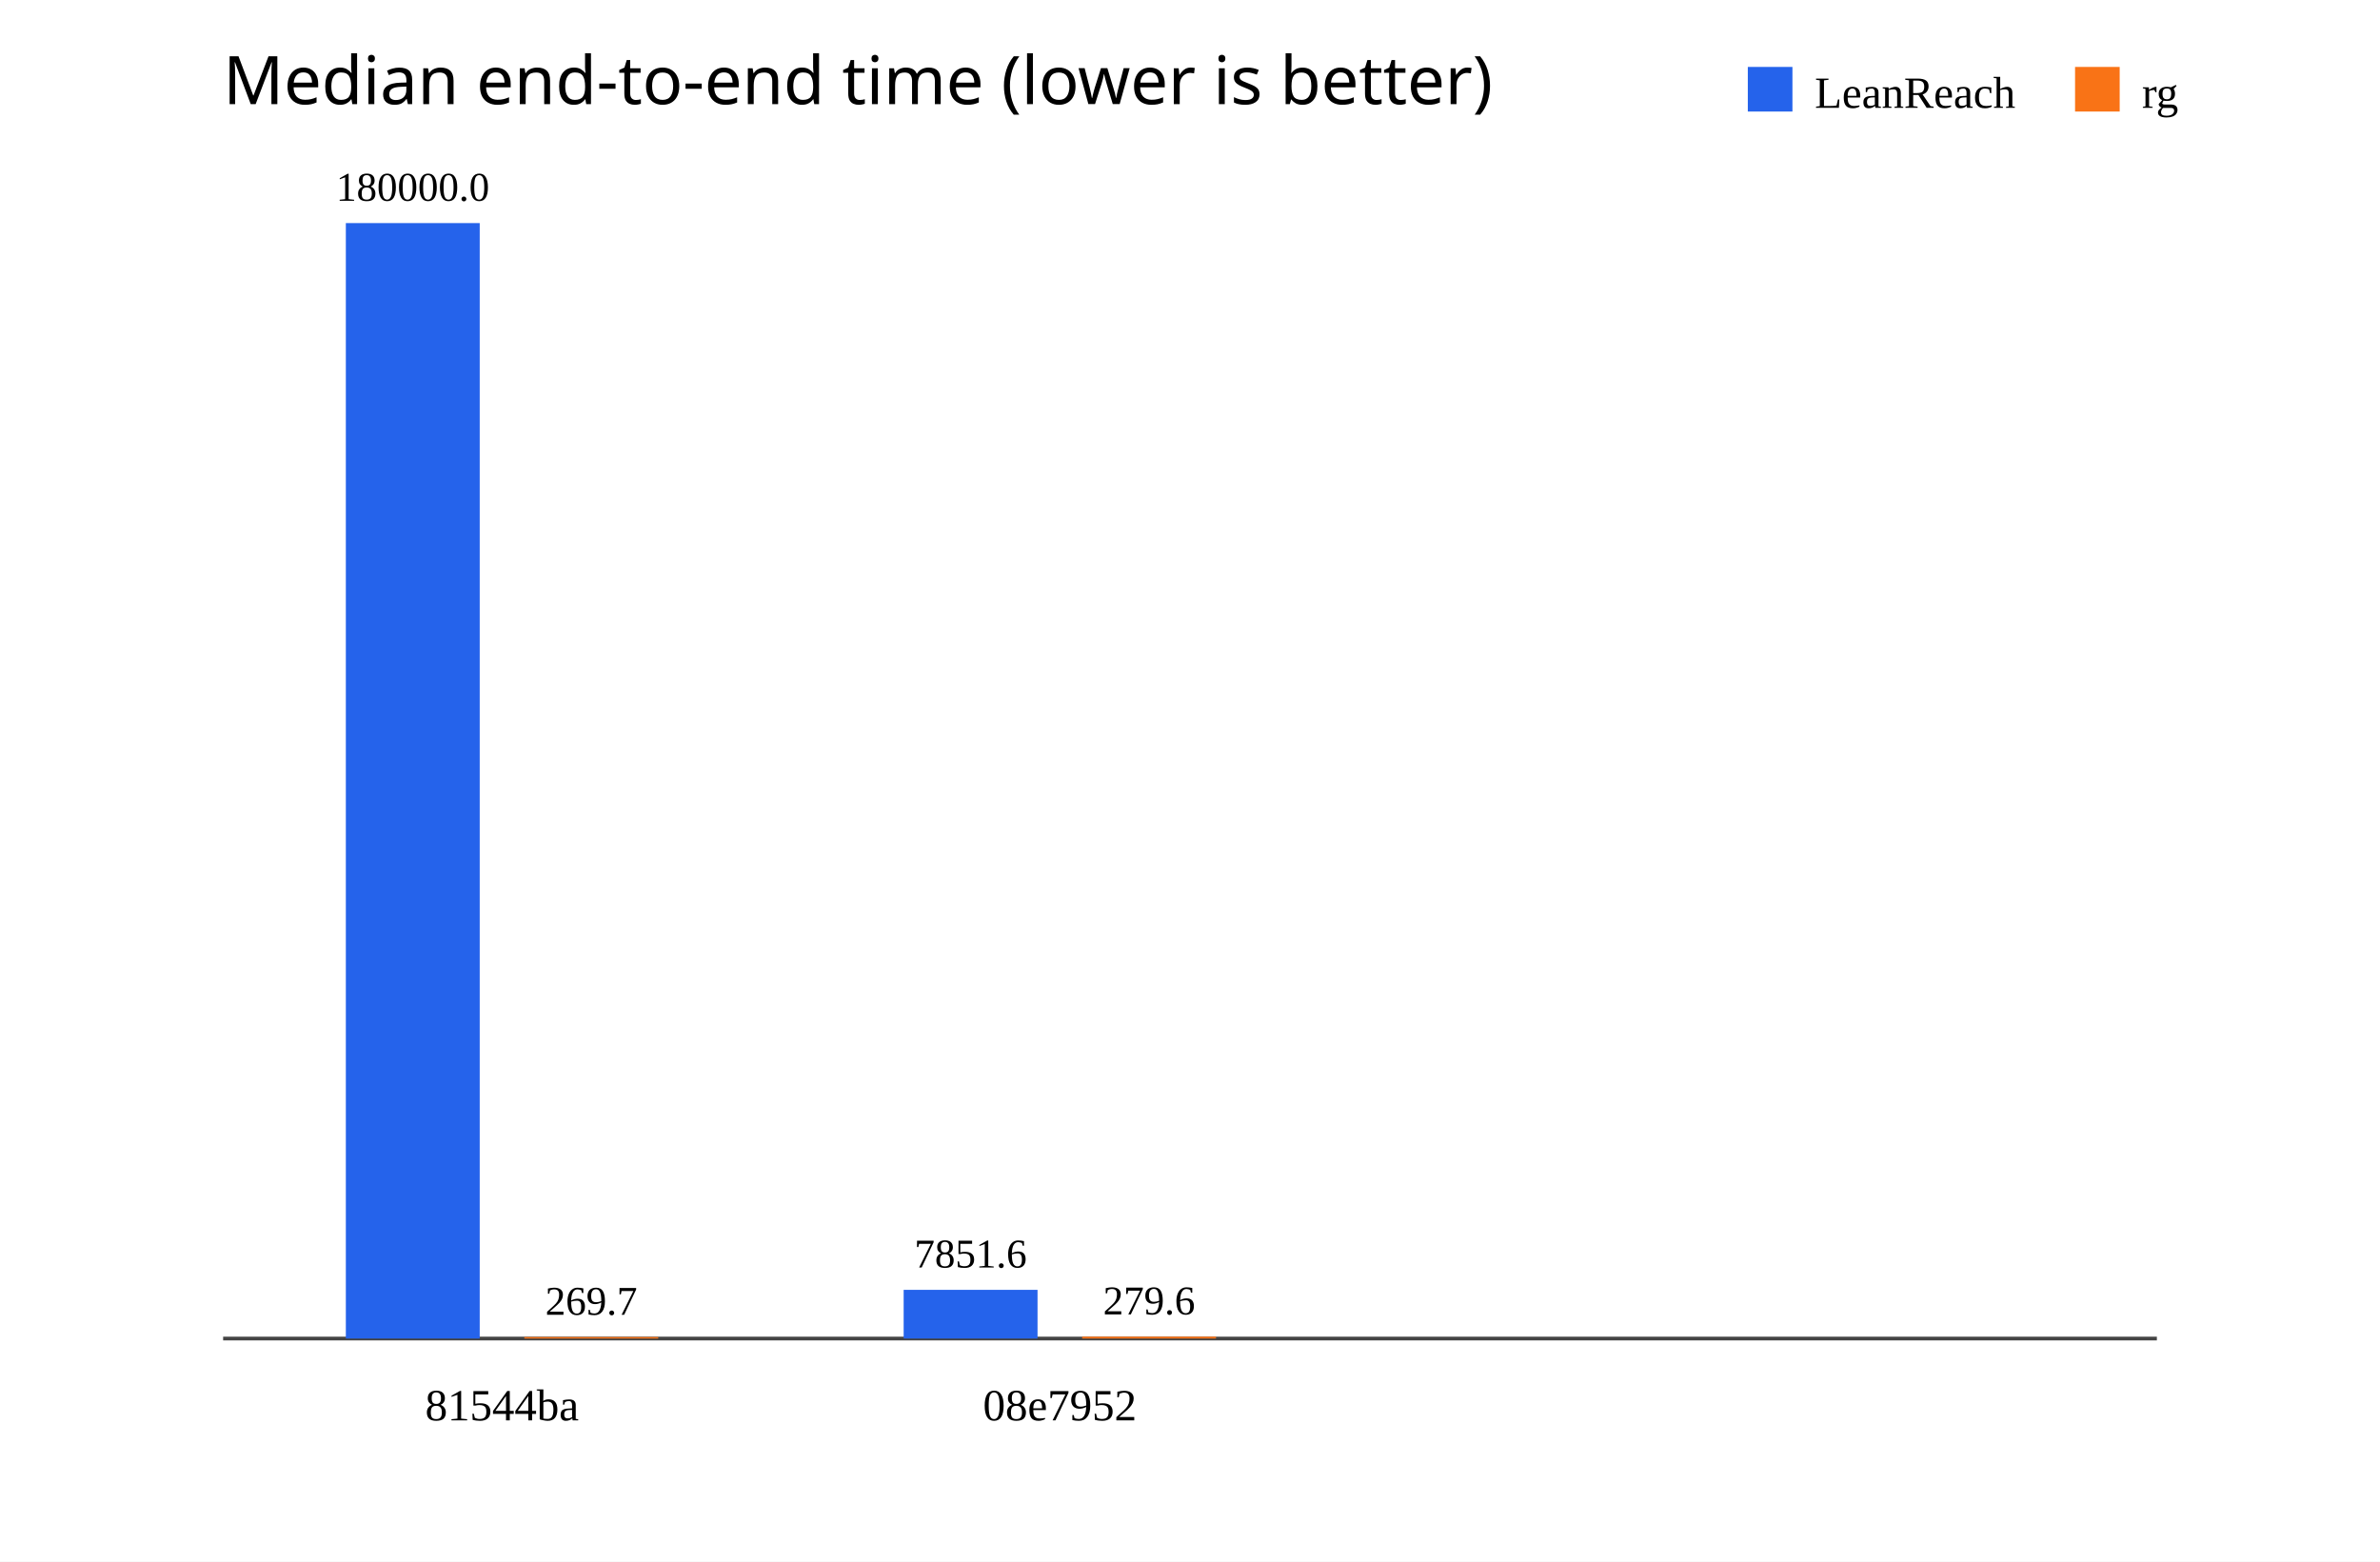
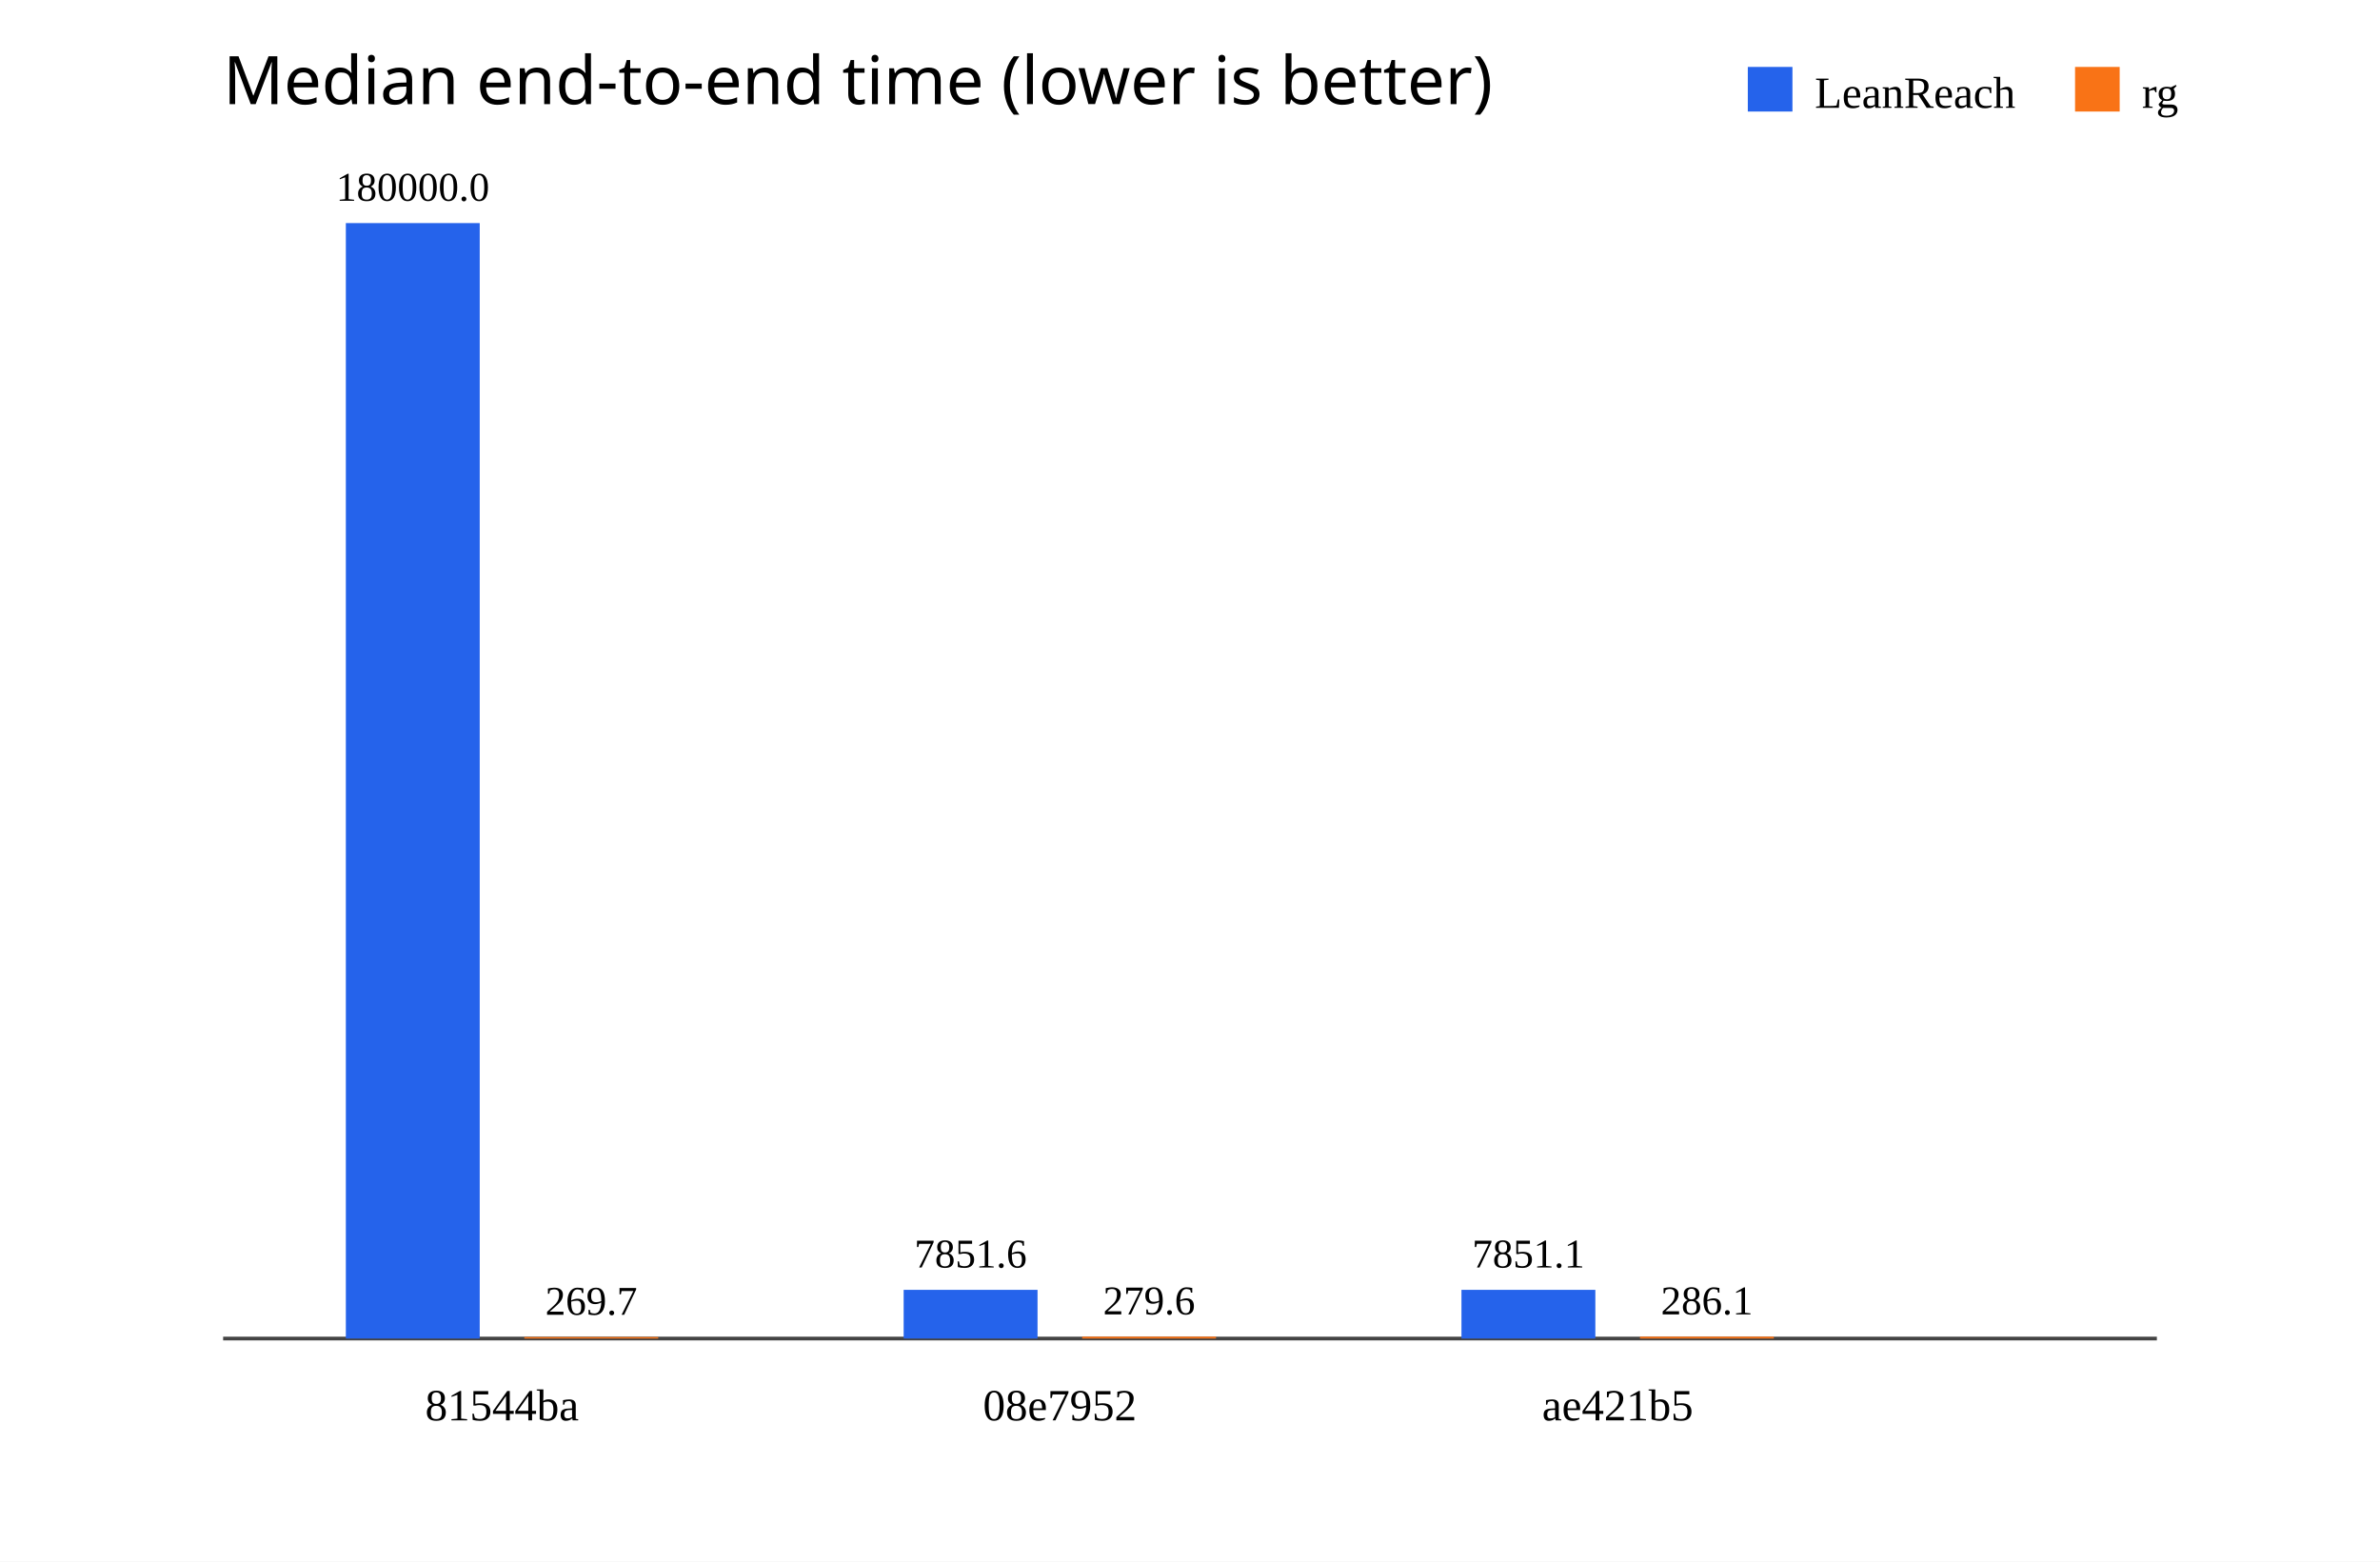
<svg xmlns="http://www.w3.org/2000/svg" width="640" height="420">
  <rect width="100%" height="100%" fill="white" />
  <text x="60" y="28" font-size="18" font-family="sans-serif">Median end-to-end time (lower is better)</text>
  <line x1="60" y1="360" x2="580" y2="360" stroke="#444" />
  <rect x="93.0" y="60.0" width="36" height="300.0" fill="#2563eb" />
  <rect x="141.0" y="359.6" width="36" height="0.4" fill="#f97316" />
  <rect x="243.0" y="346.9" width="36" height="13.1" fill="#2563eb" />
  <rect x="291.0" y="359.5" width="36" height="0.5" fill="#f97316" />
+   <rect x="393.0" y="346.9" width="36" height="13.1" fill="#2563eb" />
+   <rect x="441.0" y="359.5" width="36" height="0.5" fill="#f97316" />
  <text x="111.0" y="54.0" text-anchor="middle" font-size="11">180000.0</text>
  <text x="159.0" y="353.6" text-anchor="middle" font-size="11">269.7</text>
  <text x="135" y="382" text-anchor="middle" font-size="12">81544ba</text>
  <text x="261.0" y="340.9" text-anchor="middle" font-size="11">7851.6</text>
  <text x="309.0" y="353.5" text-anchor="middle" font-size="11">279.6</text>
  <text x="285" y="382" text-anchor="middle" font-size="12">08e7952</text>
+   <text x="411.0" y="340.9" text-anchor="middle" font-size="11">7851.1</text>
+   <text x="459.0" y="353.5" text-anchor="middle" font-size="11">286.1</text>
+   <text x="435" y="382" text-anchor="middle" font-size="12">ae421b5</text>
  <rect x="470" y="18" width="12" height="12" fill="#2563eb" />
  <text x="488" y="29" font-size="12">LeanReach</text>
  <rect x="558" y="18" width="12" height="12" fill="#f97316" />
  <text x="576" y="29" font-size="12">rg</text>
</svg>
